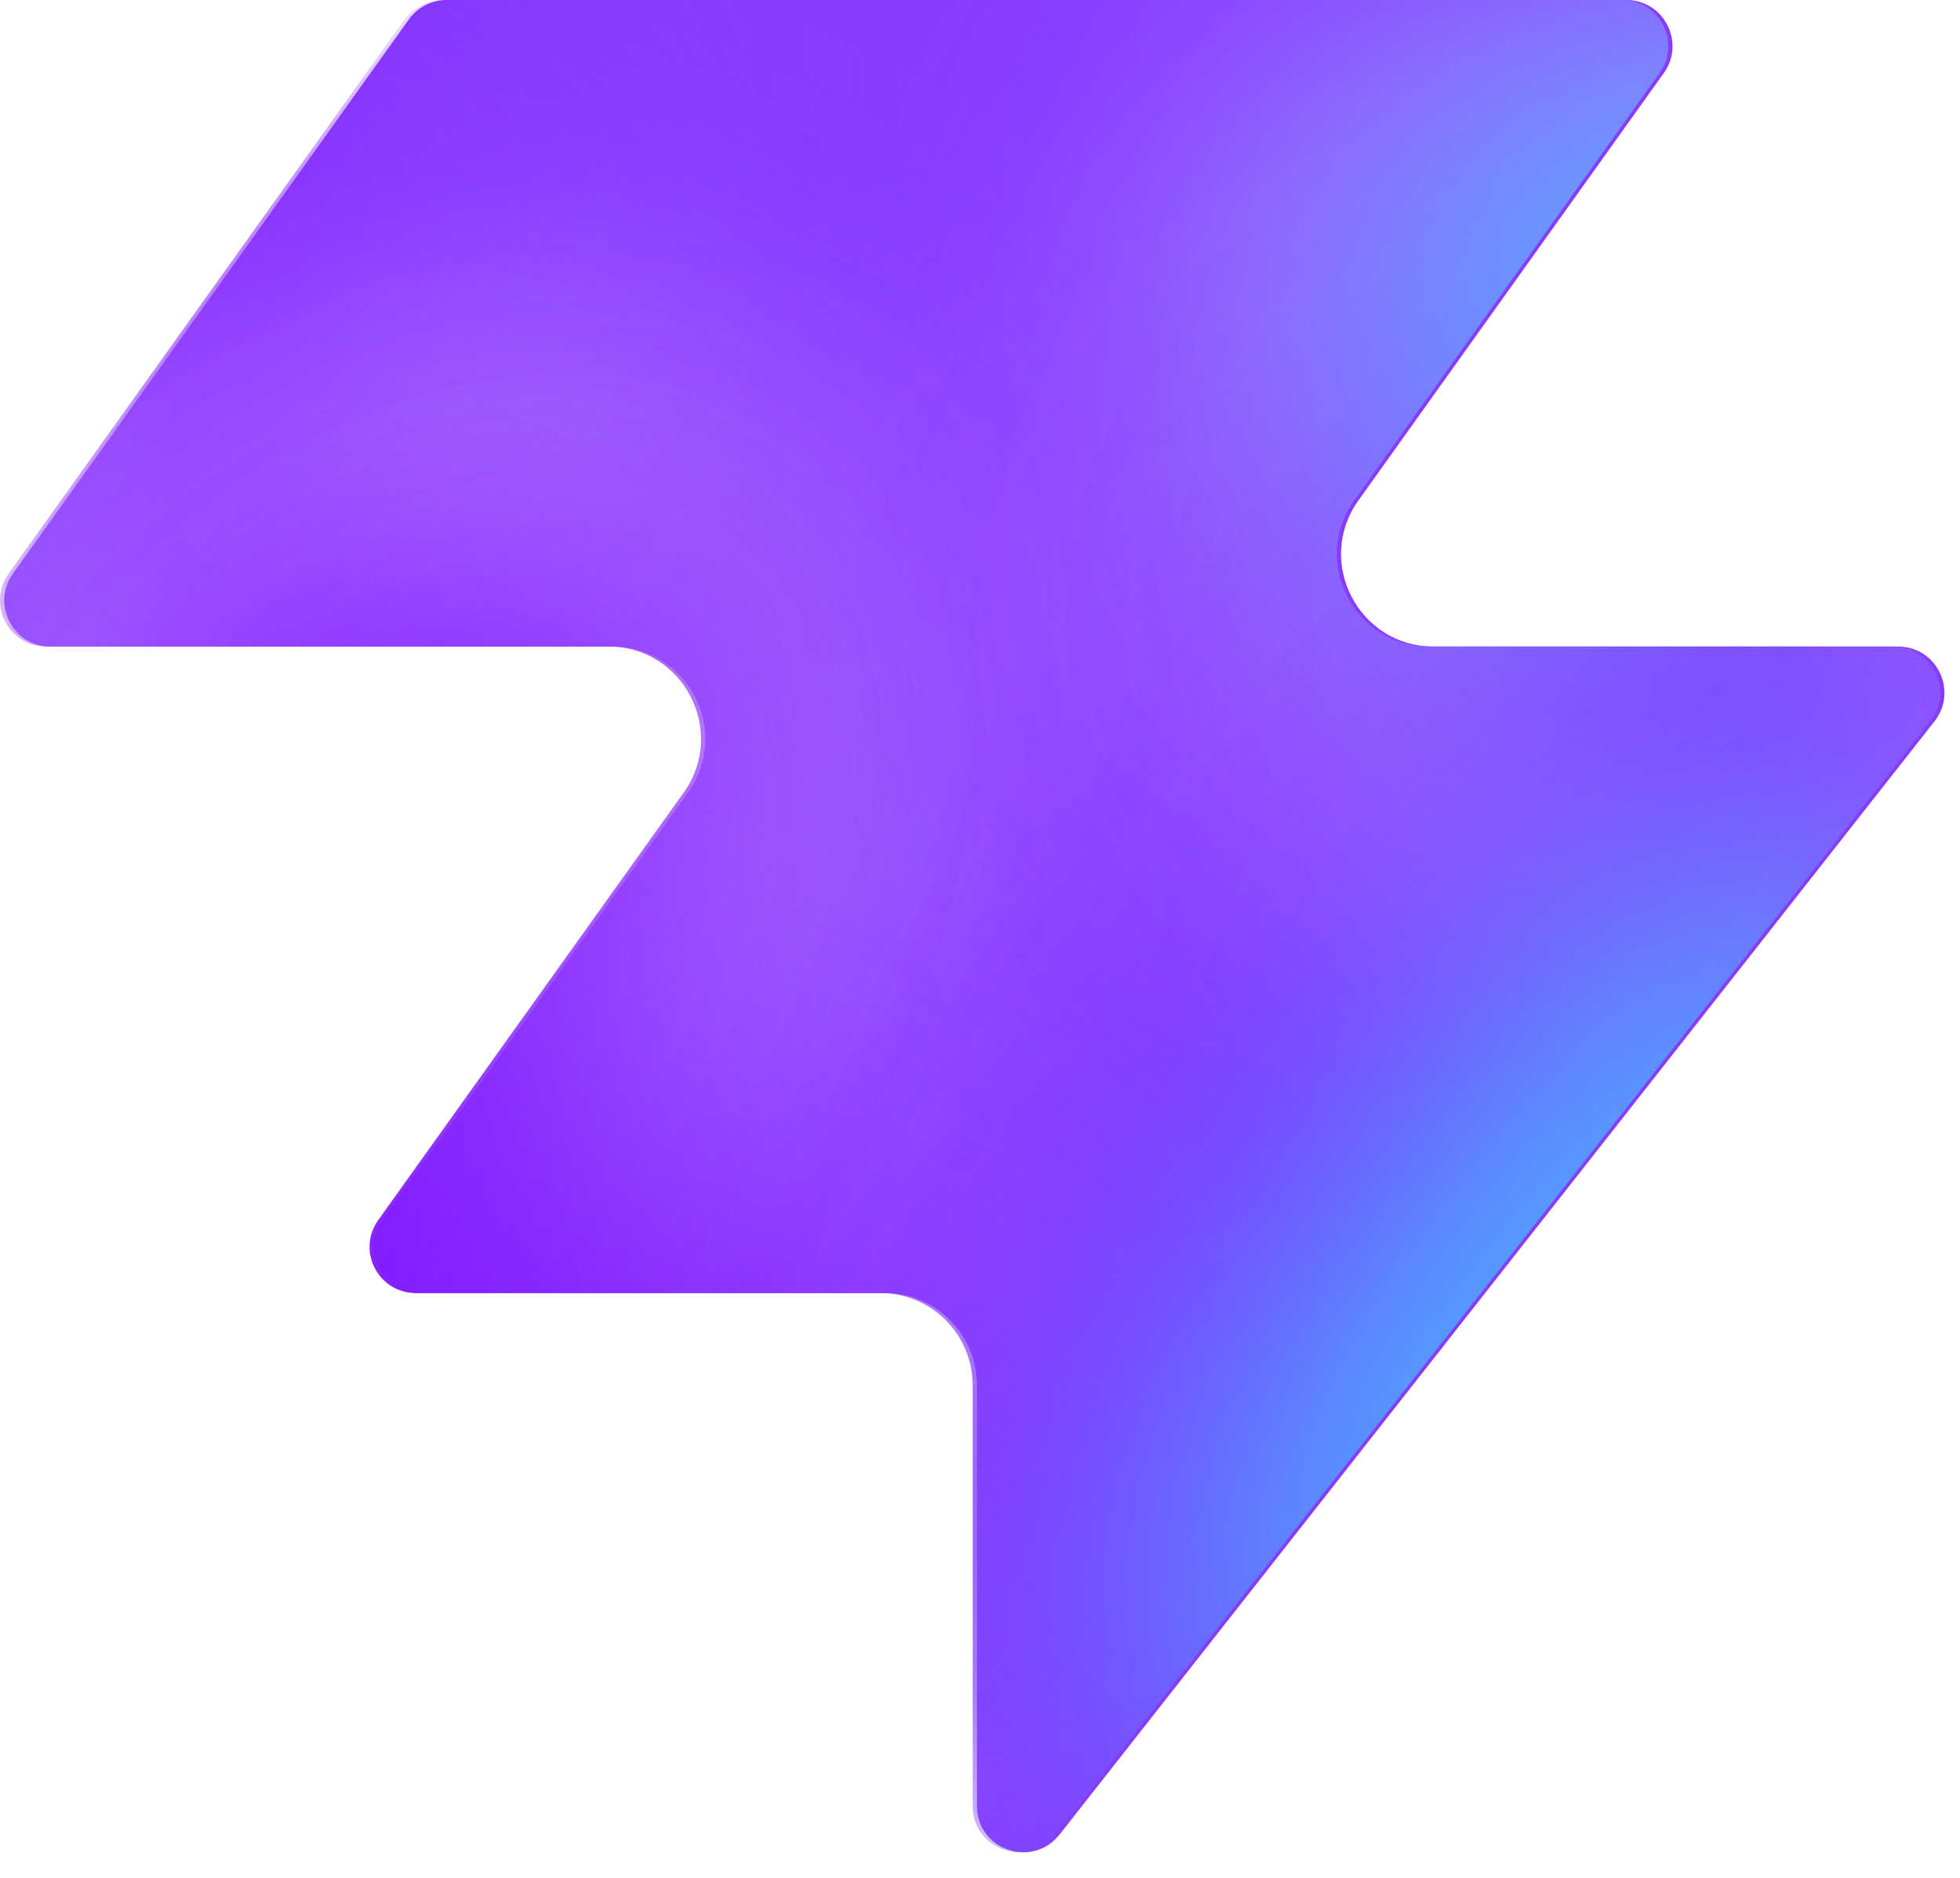
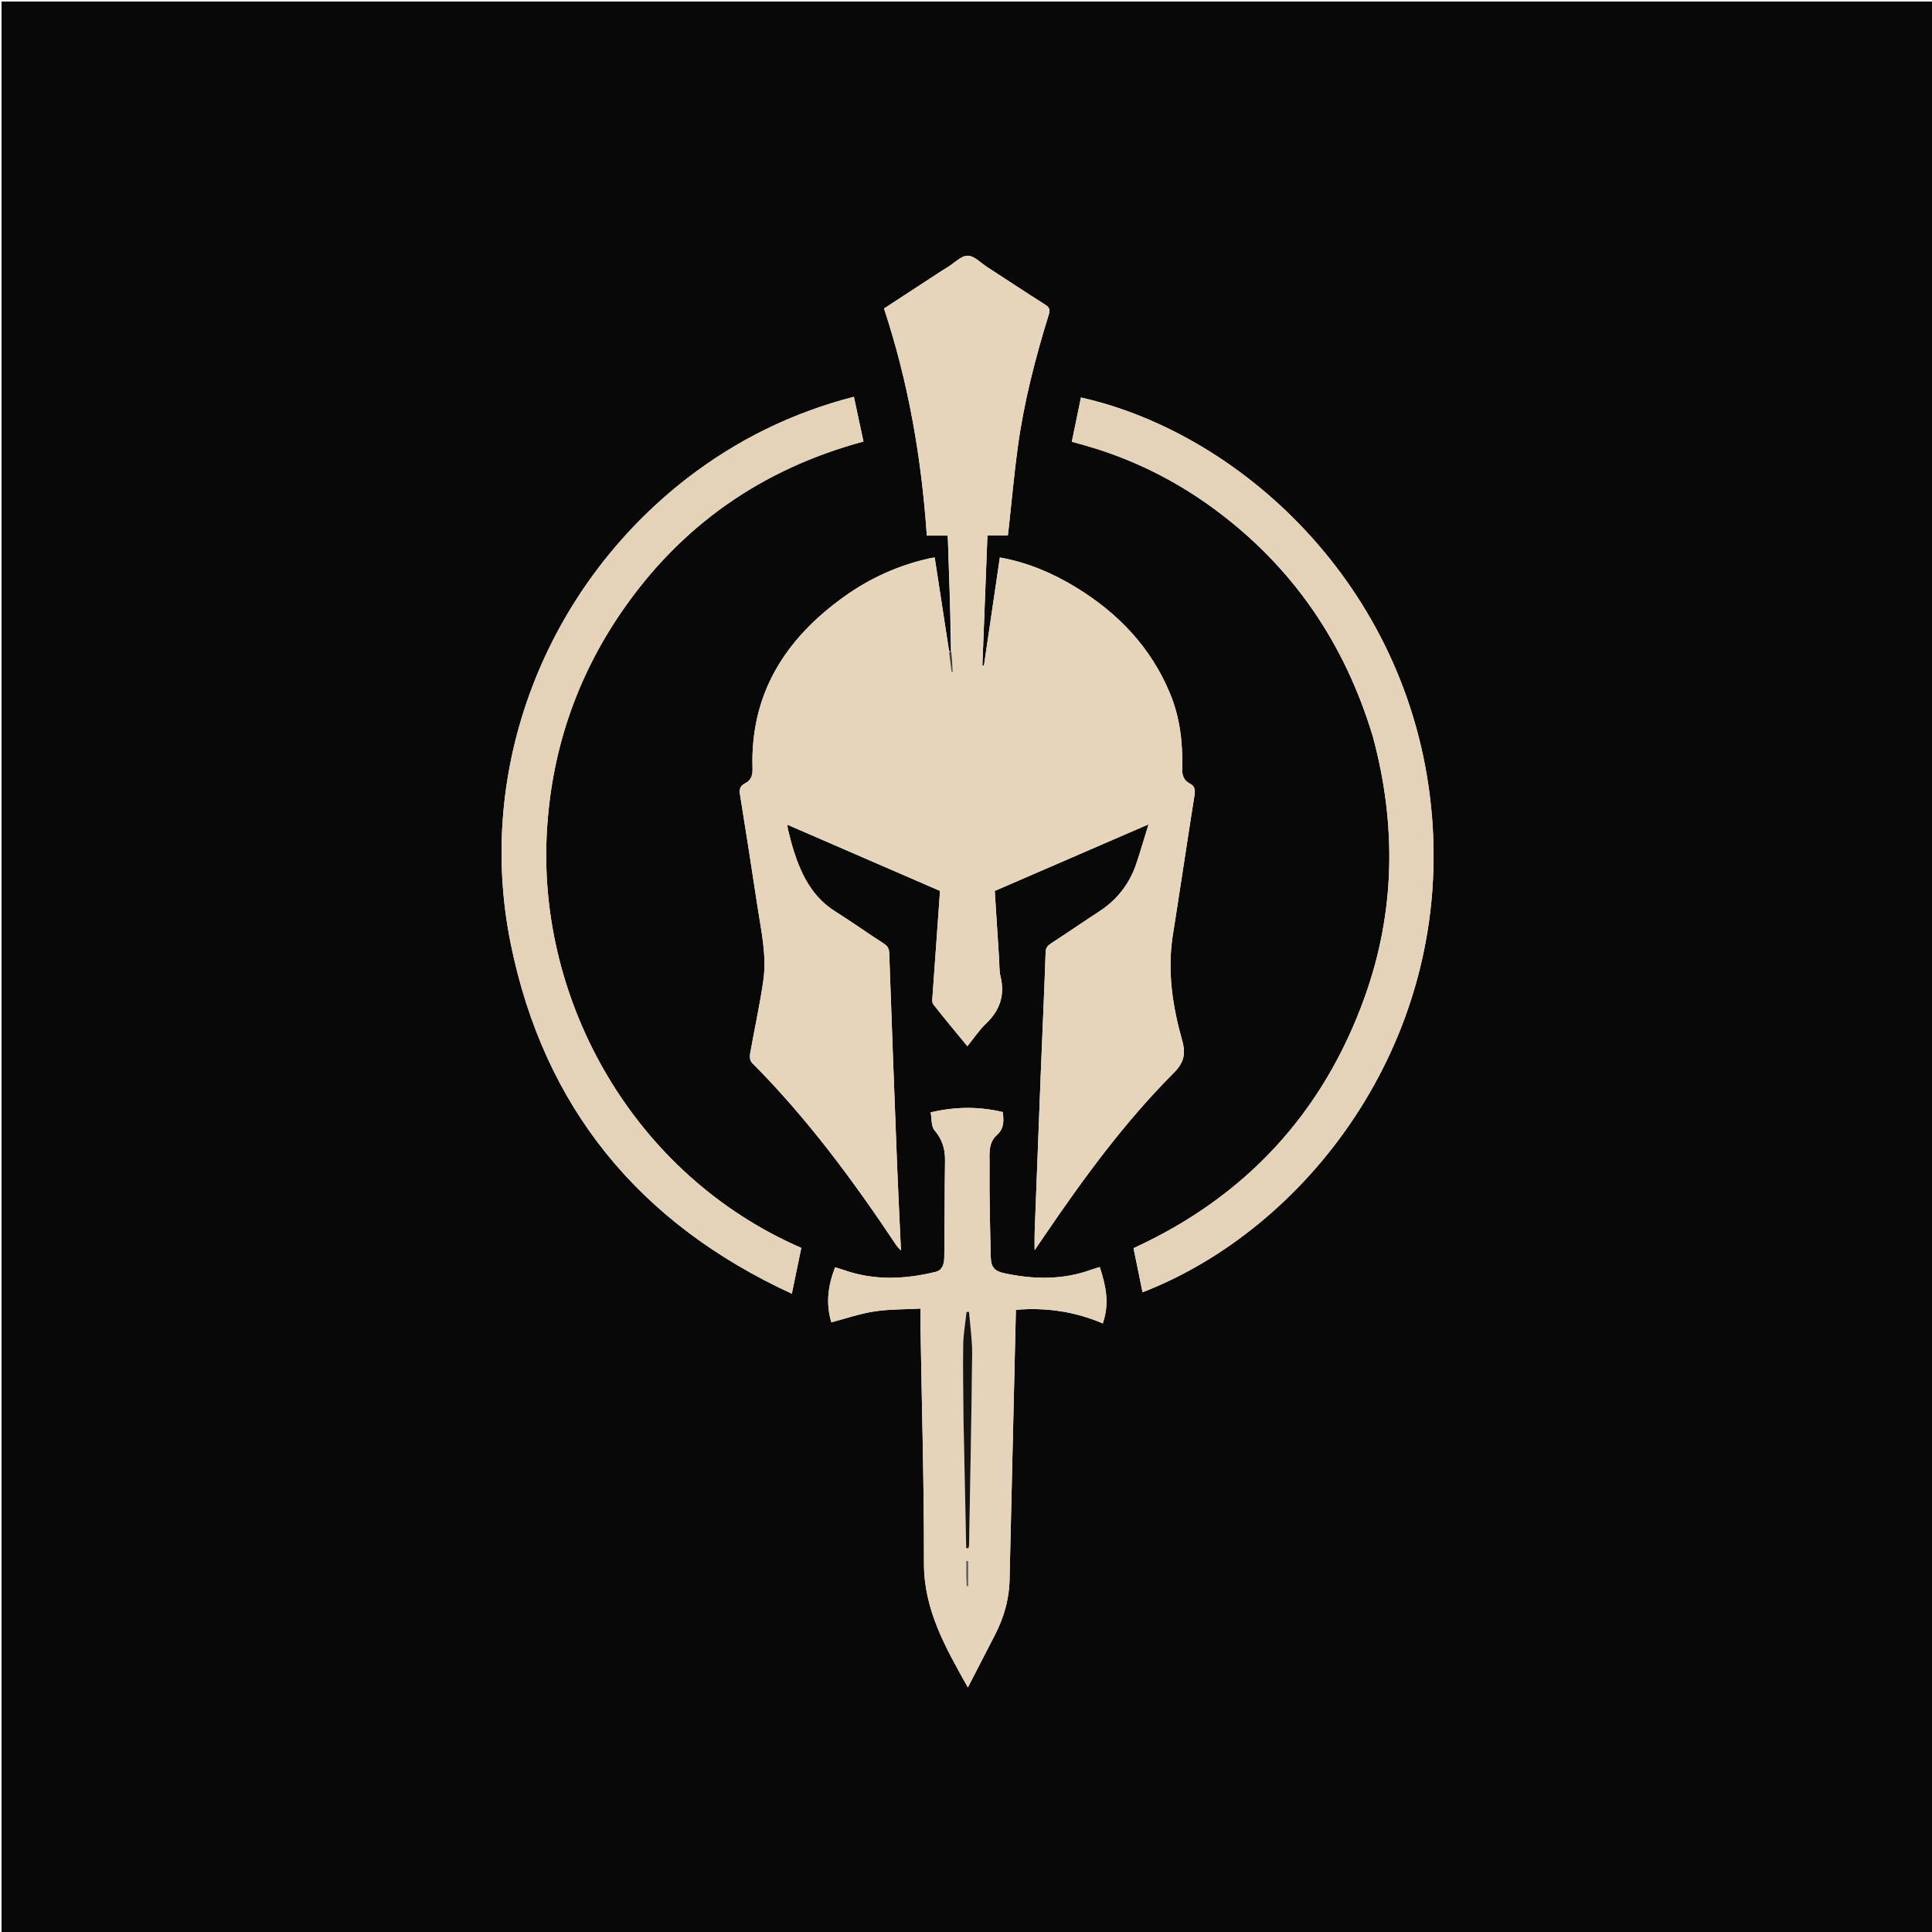
- <svg xmlns="http://www.w3.org/2000/svg" width="48" height="46" fill="none" viewBox="0 0 48 46">
-   <path fill="#863bff" d="M25.946 44.938c-.664.845-2.021.375-2.021-.698V33.937a2.26 2.26 0 0 0-2.262-2.262H10.287c-.92 0-1.456-1.04-.92-1.788l7.48-10.471c1.07-1.497 0-3.578-1.842-3.578H1.237c-.92 0-1.456-1.04-.92-1.788L10.013.474c.214-.297.556-.474.92-.474h28.894c.92 0 1.456 1.04.92 1.788l-7.48 10.471c-1.07 1.498 0 3.579 1.842 3.579h11.377c.943 0 1.473 1.088.89 1.83L25.947 44.94z" style="fill:#863bff;fill:color(display-p3 .525 .23 1);fill-opacity:1" />
-   <mask id="a" width="48" height="46" x="0" y="0" maskUnits="userSpaceOnUse" style="mask-type:alpha">
-     <path fill="#000" d="M25.842 44.938c-.664.844-2.021.375-2.021-.698V33.937a2.26 2.26 0 0 0-2.262-2.262H10.183c-.92 0-1.456-1.04-.92-1.788l7.48-10.471c1.07-1.498 0-3.579-1.842-3.579H1.133c-.92 0-1.456-1.04-.92-1.787L9.91.473c.214-.297.556-.474.92-.474h28.894c.92 0 1.456 1.04.92 1.788l-7.48 10.471c-1.07 1.498 0 3.578 1.842 3.578h11.377c.943 0 1.473 1.088.89 1.832L25.843 44.94z" style="fill:#000;fill-opacity:1" />
-   </mask>
-   <g mask="url(#a)">
-     <g filter="url(#b)">
-       <ellipse cx="5.508" cy="14.704" fill="#ede6ff" rx="5.508" ry="14.704" style="fill:#ede6ff;fill:color(display-p3 .927 .903 1);fill-opacity:1" transform="matrix(.00324 1 1 -.00324 -4.47 31.516)" />
-     </g>
-     <g filter="url(#c)">
-       <ellipse cx="10.399" cy="29.851" fill="#ede6ff" rx="10.399" ry="29.851" style="fill:#ede6ff;fill:color(display-p3 .927 .903 1);fill-opacity:1" transform="matrix(.00324 1 1 -.00324 -39.328 7.883)" />
-     </g>
-     <g filter="url(#d)">
-       <ellipse cx="5.508" cy="30.487" fill="#7e14ff" rx="5.508" ry="30.487" style="fill:#7e14ff;fill:color(display-p3 .492 .077 1);fill-opacity:1" transform="rotate(89.814 -25.913 -14.639)scale(1 -1)" />
-     </g>
-     <g filter="url(#e)">
-       <ellipse cx="5.508" cy="30.599" fill="#7e14ff" rx="5.508" ry="30.599" style="fill:#7e14ff;fill:color(display-p3 .492 .077 1);fill-opacity:1" transform="rotate(89.814 -32.644 -3.334)scale(1 -1)" />
-     </g>
-     <g filter="url(#f)">
-       <ellipse cx="5.508" cy="30.599" fill="#7e14ff" rx="5.508" ry="30.599" style="fill:#7e14ff;fill:color(display-p3 .492 .077 1);fill-opacity:1" transform="matrix(.00324 1 1 -.00324 -34.34 30.47)" />
-     </g>
-     <g filter="url(#g)">
-       <ellipse cx="14.072" cy="22.078" fill="#ede6ff" rx="14.072" ry="22.078" style="fill:#ede6ff;fill:color(display-p3 .927 .903 1);fill-opacity:1" transform="rotate(93.35 24.506 48.493)scale(-1 1)" />
-     </g>
-     <g filter="url(#h)">
-       <ellipse cx="3.47" cy="21.501" fill="#7e14ff" rx="3.47" ry="21.501" style="fill:#7e14ff;fill:color(display-p3 .492 .077 1);fill-opacity:1" transform="rotate(89.009 28.708 47.59)scale(-1 1)" />
-     </g>
-     <g filter="url(#i)">
-       <ellipse cx="3.47" cy="21.501" fill="#7e14ff" rx="3.47" ry="21.501" style="fill:#7e14ff;fill:color(display-p3 .492 .077 1);fill-opacity:1" transform="rotate(89.009 28.708 47.59)scale(-1 1)" />
-     </g>
-     <g filter="url(#j)">
-       <ellipse cx=".387" cy="8.972" fill="#7e14ff" rx="4.407" ry="29.108" style="fill:#7e14ff;fill:color(display-p3 .492 .077 1);fill-opacity:1" transform="rotate(39.51 .387 8.972)" />
-     </g>
-     <g filter="url(#k)">
-       <ellipse cx="47.523" cy="-6.092" fill="#7e14ff" rx="4.407" ry="29.108" style="fill:#7e14ff;fill:color(display-p3 .492 .077 1);fill-opacity:1" transform="rotate(37.892 47.523 -6.092)" />
-     </g>
-     <g filter="url(#l)">
-       <ellipse cx="41.412" cy="6.333" fill="#47bfff" rx="5.971" ry="9.665" style="fill:#47bfff;fill:color(display-p3 .28 .748 1);fill-opacity:1" transform="rotate(37.892 41.412 6.333)" />
-     </g>
-     <g filter="url(#m)">
-       <ellipse cx="-1.879" cy="38.332" fill="#7e14ff" rx="4.407" ry="29.108" style="fill:#7e14ff;fill:color(display-p3 .492 .077 1);fill-opacity:1" transform="rotate(37.892 -1.88 38.332)" />
-     </g>
-     <g filter="url(#n)">
-       <ellipse cx="-1.879" cy="38.332" fill="#7e14ff" rx="4.407" ry="29.108" style="fill:#7e14ff;fill:color(display-p3 .492 .077 1);fill-opacity:1" transform="rotate(37.892 -1.88 38.332)" />
-     </g>
-     <g filter="url(#o)">
-       <ellipse cx="35.651" cy="29.907" fill="#7e14ff" rx="4.407" ry="29.108" style="fill:#7e14ff;fill:color(display-p3 .492 .077 1);fill-opacity:1" transform="rotate(37.892 35.651 29.907)" />
-     </g>
-     <g filter="url(#p)">
-       <ellipse cx="38.418" cy="32.4" fill="#47bfff" rx="5.971" ry="15.297" style="fill:#47bfff;fill:color(display-p3 .28 .748 1);fill-opacity:1" transform="rotate(37.892 38.418 32.4)" />
-     </g>
-   </g>
-   <defs>
-     <filter id="b" width="60.045" height="41.654" x="-19.77" y="16.149" color-interpolation-filters="sRGB" filterUnits="userSpaceOnUse">
-       <feFlood flood-opacity="0" result="BackgroundImageFix" />
-       <feBlend in="SourceGraphic" in2="BackgroundImageFix" result="shape" />
-       <feGaussianBlur result="effect1_foregroundBlur_2002_17158" stdDeviation="7.659" />
-     </filter>
-     <filter id="c" width="90.34" height="51.437" x="-54.613" y="-7.533" color-interpolation-filters="sRGB" filterUnits="userSpaceOnUse">
-       <feFlood flood-opacity="0" result="BackgroundImageFix" />
-       <feBlend in="SourceGraphic" in2="BackgroundImageFix" result="shape" />
-       <feGaussianBlur result="effect1_foregroundBlur_2002_17158" stdDeviation="7.659" />
-     </filter>
-     <filter id="d" width="79.355" height="29.4" x="-49.64" y="2.03" color-interpolation-filters="sRGB" filterUnits="userSpaceOnUse">
-       <feFlood flood-opacity="0" result="BackgroundImageFix" />
-       <feBlend in="SourceGraphic" in2="BackgroundImageFix" result="shape" />
-       <feGaussianBlur result="effect1_foregroundBlur_2002_17158" stdDeviation="4.596" />
-     </filter>
-     <filter id="e" width="79.579" height="29.4" x="-45.045" y="20.029" color-interpolation-filters="sRGB" filterUnits="userSpaceOnUse">
-       <feFlood flood-opacity="0" result="BackgroundImageFix" />
-       <feBlend in="SourceGraphic" in2="BackgroundImageFix" result="shape" />
-       <feGaussianBlur result="effect1_foregroundBlur_2002_17158" stdDeviation="4.596" />
-     </filter>
-     <filter id="f" width="79.579" height="29.4" x="-43.513" y="21.178" color-interpolation-filters="sRGB" filterUnits="userSpaceOnUse">
-       <feFlood flood-opacity="0" result="BackgroundImageFix" />
-       <feBlend in="SourceGraphic" in2="BackgroundImageFix" result="shape" />
-       <feGaussianBlur result="effect1_foregroundBlur_2002_17158" stdDeviation="4.596" />
-     </filter>
-     <filter id="g" width="74.749" height="58.852" x="15.756" y="-17.901" color-interpolation-filters="sRGB" filterUnits="userSpaceOnUse">
-       <feFlood flood-opacity="0" result="BackgroundImageFix" />
-       <feBlend in="SourceGraphic" in2="BackgroundImageFix" result="shape" />
-       <feGaussianBlur result="effect1_foregroundBlur_2002_17158" stdDeviation="7.659" />
-     </filter>
-     <filter id="h" width="61.377" height="25.362" x="23.548" y="2.284" color-interpolation-filters="sRGB" filterUnits="userSpaceOnUse">
-       <feFlood flood-opacity="0" result="BackgroundImageFix" />
-       <feBlend in="SourceGraphic" in2="BackgroundImageFix" result="shape" />
-       <feGaussianBlur result="effect1_foregroundBlur_2002_17158" stdDeviation="4.596" />
-     </filter>
-     <filter id="i" width="61.377" height="25.362" x="23.548" y="2.284" color-interpolation-filters="sRGB" filterUnits="userSpaceOnUse">
-       <feFlood flood-opacity="0" result="BackgroundImageFix" />
-       <feBlend in="SourceGraphic" in2="BackgroundImageFix" result="shape" />
-       <feGaussianBlur result="effect1_foregroundBlur_2002_17158" stdDeviation="4.596" />
-     </filter>
-     <filter id="j" width="56.045" height="63.649" x="-27.636" y="-22.853" color-interpolation-filters="sRGB" filterUnits="userSpaceOnUse">
-       <feFlood flood-opacity="0" result="BackgroundImageFix" />
-       <feBlend in="SourceGraphic" in2="BackgroundImageFix" result="shape" />
-       <feGaussianBlur result="effect1_foregroundBlur_2002_17158" stdDeviation="4.596" />
-     </filter>
-     <filter id="k" width="54.814" height="64.646" x="20.116" y="-38.415" color-interpolation-filters="sRGB" filterUnits="userSpaceOnUse">
-       <feFlood flood-opacity="0" result="BackgroundImageFix" />
-       <feBlend in="SourceGraphic" in2="BackgroundImageFix" result="shape" />
-       <feGaussianBlur result="effect1_foregroundBlur_2002_17158" stdDeviation="4.596" />
-     </filter>
-     <filter id="l" width="33.541" height="35.313" x="24.641" y="-11.323" color-interpolation-filters="sRGB" filterUnits="userSpaceOnUse">
-       <feFlood flood-opacity="0" result="BackgroundImageFix" />
-       <feBlend in="SourceGraphic" in2="BackgroundImageFix" result="shape" />
-       <feGaussianBlur result="effect1_foregroundBlur_2002_17158" stdDeviation="4.596" />
-     </filter>
-     <filter id="m" width="54.814" height="64.646" x="-29.286" y="6.009" color-interpolation-filters="sRGB" filterUnits="userSpaceOnUse">
-       <feFlood flood-opacity="0" result="BackgroundImageFix" />
-       <feBlend in="SourceGraphic" in2="BackgroundImageFix" result="shape" />
-       <feGaussianBlur result="effect1_foregroundBlur_2002_17158" stdDeviation="4.596" />
-     </filter>
-     <filter id="n" width="54.814" height="64.646" x="-29.286" y="6.009" color-interpolation-filters="sRGB" filterUnits="userSpaceOnUse">
-       <feFlood flood-opacity="0" result="BackgroundImageFix" />
-       <feBlend in="SourceGraphic" in2="BackgroundImageFix" result="shape" />
-       <feGaussianBlur result="effect1_foregroundBlur_2002_17158" stdDeviation="4.596" />
-     </filter>
-     <filter id="o" width="54.814" height="64.646" x="8.244" y="-2.416" color-interpolation-filters="sRGB" filterUnits="userSpaceOnUse">
-       <feFlood flood-opacity="0" result="BackgroundImageFix" />
-       <feBlend in="SourceGraphic" in2="BackgroundImageFix" result="shape" />
-       <feGaussianBlur result="effect1_foregroundBlur_2002_17158" stdDeviation="4.596" />
-     </filter>
-     <filter id="p" width="39.409" height="43.623" x="18.713" y="10.588" color-interpolation-filters="sRGB" filterUnits="userSpaceOnUse">
-       <feFlood flood-opacity="0" result="BackgroundImageFix" />
-       <feBlend in="SourceGraphic" in2="BackgroundImageFix" result="shape" />
-       <feGaussianBlur result="effect1_foregroundBlur_2002_17158" stdDeviation="4.596" />
-     </filter>
-   </defs>
+ <svg xmlns="http://www.w3.org/2000/svg" version="1.1" id="Layer_1" x="0px" y="0px" width="100%" viewBox="0 0 1254 1254" enable-background="new 0 0 1254 1254" xml:space="preserve">
+   <path fill="#090808" opacity="1" stroke="none" d=" M823,1255   C548.667,1255 274.833,1255 1,1255   C1,837 1,419 1,1   C419,1 837,1 1255,1   C1255,419 1255,837 1255,1255   C1111.167,1255 967.333,1255 823,1255  M615.975,422.135   C612.882,402.101 609.79,382.066 606.673,361.873   C605.557,362.036 604.742,362.105 603.95,362.278   C583.486,366.739 564.736,375.184 547.778,387.357   C509.734,414.668 486.909,450.273 488.441,498.694   C488.582,503.157 487.653,506.405 483.559,508.476   C480.748,509.898 479.71,511.956 480.258,515.351   C484.16,539.521 487.93,563.712 491.585,587.92   C494.017,604.034 497.805,620.169 495.446,636.541   C493.147,652.499 489.617,668.277 486.835,684.17   C486.523,685.956 486.903,688.632 488.064,689.797   C523.888,725.733 553.837,766.295 581.863,808.388   C582.494,809.336 583.381,810.113 584.783,811.677   C583.926,792.919 583.021,775.319 582.336,757.71   C580.529,711.284 578.779,664.856 577.154,618.423   C577.045,615.295 575.818,613.844 573.345,612.253   C562.85,605.499 552.684,598.229 542.123,591.585   C527.495,582.382 520.31,568.239 515.277,552.566   C513.801,547.971 512.681,543.259 511.487,538.578   C511.152,537.265 511.137,535.87 511.067,535.285   C543.933,549.542 576.729,563.768 609.934,578.171   C609.934,578.734 610.016,580.067 609.922,581.387   C608.395,602.804 606.823,624.218 605.335,645.638   C605.19,647.729 604.714,650.487 605.778,651.859   C612.875,661.008 620.349,669.864 627.897,679.055   C632.092,673.883 635.51,668.648 639.917,664.451   C648.99,655.809 652.398,645.902 649.377,633.624   C648.476,629.958 648.72,626.006 648.473,622.184   C647.507,607.247 646.555,592.309 645.656,578.277   C679.103,563.793 711.808,549.63 745.482,535.048   C742.761,543.849 740.34,552.269 737.55,560.564   C733.16,573.616 725.174,583.947 713.578,591.512   C703.126,598.332 692.843,605.411 682.386,612.222   C680.157,613.673 678.808,614.911 678.702,617.95   C677.774,644.398 676.559,670.836 675.508,697.28   C674.152,731.382 672.856,765.487 671.573,799.593   C671.435,803.27 671.554,806.956 671.554,811.42   C674.064,807.74 676.12,804.728 678.173,801.714   C703.439,764.632 729.878,728.432 761.657,696.583   C768.217,690.008 769.881,684.495 767.352,675.52   C761.044,653.131 757.535,630.292 761.258,606.858   C766.067,576.589 770.525,546.264 775.33,515.995   C775.878,512.547 775.441,510.216 772.305,508.584   C768.325,506.513 767.212,503.344 767.332,498.802   C767.776,482.02 765.864,465.539 759.319,449.855   C746.846,419.963 725.578,397.832 698.284,381.177   C683.163,371.95 667.031,365.069 648.979,361.851   C645.501,385.47 642.07,408.768 638.639,432.067   C638.305,432.034 637.97,432.001 637.636,431.968   C638.722,403.921 639.807,375.874 640.906,347.493   C645.582,347.493 649.698,347.493 654.161,347.493   C654.413,345.407 654.645,343.628 654.841,341.846   C656.738,324.642 658.262,307.388 660.603,290.246   C664.599,260.987 671.966,232.463 680.692,204.291   C681.624,201.281 681.339,199.613 678.509,197.822   C665.848,189.805 653.361,181.514 640.784,173.362   C636.604,170.652 632.361,166.023 628.119,165.992   C623.898,165.96 619.641,170.598 615.405,173.196   C613.843,174.153 612.276,175.105 610.743,176.106   C598.496,184.099 586.256,192.103 573.789,200.252   C589.627,248.211 598.14,297.246 601.576,347.649   C606.246,347.649 610.486,347.649 615.172,347.649   C616.047,373.054 616.907,397.986 617.211,422.961   C616.841,422.961 616.472,422.96 615.975,422.135  M891.182,478.487   C906.475,535.233 905.664,591.714 885.817,647.091   C858.827,722.401 808.419,776.858 735.752,810.147   C737.75,819.947 739.666,829.351 741.586,838.77   C847.157,797.915 940.925,678.242 929.564,531.338   C918.202,384.413 807.81,281.82 701.617,258.013   C699.649,267.539 697.683,277.056 695.689,286.709   C697.869,287.319 699.453,287.773 701.043,288.205   C732.591,296.779 761.541,310.816 787.846,330.153   C838.867,367.66 872.804,417.2 891.182,478.487  M445.944,310.458   C353.92,381.772 308.461,498.715 331.432,612.226   C352.957,718.59 414.684,794.004 513.943,839.691   C516.165,828.946 518.132,819.43 520.087,809.976   C411.626,762.836 349.265,650.853 354.871,541.427   C357.561,488.915 373.56,440.778 403.225,397.46   C441.728,341.233 494.286,304.429 560.447,286.578   C558.361,276.843 556.35,267.456 554.225,257.54   C514.455,267.821 478.709,285.248 445.944,310.458  M655.317,1023.082   C656.67,965.518 658.023,907.954 659.381,850.163   C678.69,848.506 697.524,851.184 715.782,858.989   C720.381,845.743 717.641,834.208 713.82,822.409   C711.54,823.116 709.938,823.541 708.386,824.104   C689.594,830.918 670.511,830.501 651.315,826.298   C645.623,825.052 643.221,822.329 643.079,816.27   C642.608,796.135 642.088,775.992 642.285,755.858   C642.349,749.315 641.198,741.845 647.115,736.63   C651.773,732.525 651.579,727.428 650.849,721.8   C635.492,718.149 620.263,718.185 604.067,722.016   C604.847,726.186 604.342,731.009 606.51,733.568   C611.489,739.443 613.517,745.605 613.396,753.149   C613.062,774.116 613.215,795.09 612.905,816.057   C612.847,819.966 611.922,824.417 607.237,825.554   C587.317,830.39 567.419,831.279 547.709,824.326   C545.889,823.684 544.018,823.182 542.04,822.575   C537.456,834.437 535.89,845.881 539.607,858.262   C549.036,855.802 558.136,852.644 567.5,851.201   C577.093,849.723 586.945,849.923 597.491,849.344   C597.491,854.315 597.436,858.271 597.499,862.225   C598.313,913.029 599.815,963.834 599.717,1014.636   C599.659,1044.927 613.71,1069.356 628.215,1095.255   C634.313,1083.418 639.974,1072.378 645.685,1061.363   C651.76,1049.646 655.291,1037.286 655.317,1023.082  z" />
+   <path fill="#E6D5BA" opacity="1" stroke="none" d=" M617.766,422.918   C616.907,397.986 616.047,373.054 615.172,347.649   C610.486,347.649 606.246,347.649 601.576,347.649   C598.14,297.246 589.627,248.211 573.789,200.252   C586.256,192.103 598.496,184.099 610.743,176.106   C612.276,175.105 613.843,174.153 615.405,173.196   C619.641,170.598 623.898,165.96 628.119,165.992   C632.361,166.023 636.604,170.652 640.784,173.362   C653.361,181.514 665.848,189.805 678.509,197.822   C681.339,199.613 681.624,201.281 680.692,204.291   C671.966,232.463 664.599,260.987 660.603,290.246   C658.262,307.388 656.738,324.642 654.841,341.846   C654.645,343.628 654.413,345.407 654.161,347.493   C649.698,347.493 645.582,347.493 640.906,347.493   C639.807,375.874 638.722,403.921 637.636,431.968   C637.97,432.001 638.305,432.034 638.639,432.067   C642.07,408.768 645.501,385.47 648.979,361.851   C667.031,365.069 683.163,371.95 698.284,381.177   C725.578,397.832 746.846,419.963 759.319,449.855   C765.864,465.539 767.776,482.02 767.332,498.802   C767.212,503.344 768.325,506.513 772.305,508.584   C775.441,510.216 775.878,512.547 775.33,515.995   C770.525,546.264 766.067,576.589 761.258,606.858   C757.535,630.292 761.044,653.131 767.352,675.52   C769.881,684.495 768.217,690.008 761.657,696.583   C729.878,728.432 703.439,764.632 678.173,801.714   C676.12,804.728 674.064,807.74 671.554,811.42   C671.554,806.956 671.435,803.27 671.573,799.593   C672.856,765.487 674.152,731.382 675.508,697.28   C676.559,670.836 677.774,644.398 678.702,617.95   C678.808,614.911 680.157,613.673 682.386,612.222   C692.843,605.411 703.126,598.332 713.578,591.512   C725.174,583.947 733.16,573.616 737.55,560.564   C740.34,552.269 742.761,543.849 745.482,535.048   C711.808,549.63 679.103,563.793 645.656,578.277   C646.555,592.309 647.507,607.247 648.473,622.184   C648.72,626.006 648.476,629.958 649.377,633.624   C652.398,645.902 648.99,655.809 639.917,664.451   C635.51,668.648 632.092,673.883 627.897,679.055   C620.349,669.864 612.875,661.008 605.778,651.859   C604.714,650.487 605.19,647.729 605.335,645.638   C606.823,624.218 608.395,602.804 609.922,581.387   C610.016,580.067 609.934,578.734 609.934,578.171   C576.729,563.768 543.933,549.542 511.067,535.285   C511.137,535.87 511.152,537.265 511.487,538.578   C512.681,543.259 513.801,547.971 515.277,552.566   C520.31,568.239 527.495,582.382 542.123,591.585   C552.684,598.229 562.85,605.499 573.345,612.253   C575.818,613.844 577.045,615.295 577.154,618.423   C578.779,664.856 580.529,711.284 582.336,757.71   C583.021,775.319 583.926,792.919 584.783,811.677   C583.381,810.113 582.494,809.336 581.863,808.388   C553.837,766.295 523.888,725.733 488.064,689.797   C486.903,688.632 486.523,685.956 486.835,684.17   C489.617,668.277 493.147,652.499 495.446,636.541   C497.805,620.169 494.017,604.034 491.585,587.92   C487.93,563.712 484.16,539.521 480.258,515.351   C479.71,511.956 480.748,509.898 483.559,508.476   C487.653,506.405 488.582,503.157 488.441,498.694   C486.909,450.273 509.734,414.668 547.778,387.357   C564.736,375.184 583.486,366.739 603.95,362.278   C604.742,362.105 605.557,362.036 606.673,361.873   C609.79,382.066 612.882,402.101 615.969,422.976   C616.549,427.971 617.135,432.126 617.721,436.28   C617.93,436.256 618.14,436.231 618.35,436.206   C618.155,431.777 617.961,427.348 617.766,422.918  z" />
+   <path fill="#E5D3B9" opacity="1" stroke="none" d=" M891.093,478.093   C872.804,417.2 838.867,367.66 787.846,330.153   C761.541,310.816 732.591,296.779 701.043,288.205   C699.453,287.773 697.869,287.319 695.689,286.709   C697.683,277.056 699.649,267.539 701.617,258.013   C807.81,281.82 918.202,384.413 929.564,531.338   C940.925,678.242 847.157,797.915 741.586,838.77   C739.666,829.351 737.75,819.947 735.752,810.147   C808.419,776.858 858.827,722.401 885.817,647.091   C905.664,591.714 906.475,535.233 891.093,478.093  z" />
+   <path fill="#E5D3B9" opacity="1" stroke="none" d=" M446.232,310.247   C478.709,285.248 514.455,267.821 554.225,257.54   C556.35,267.456 558.361,276.843 560.447,286.578   C494.286,304.429 441.728,341.233 403.225,397.46   C373.56,440.778 357.561,488.915 354.871,541.427   C349.265,650.853 411.626,762.836 520.087,809.976   C518.132,819.43 516.165,828.946 513.943,839.691   C414.684,794.004 352.957,718.59 331.432,612.226   C308.461,498.715 353.92,381.772 446.232,310.247  z" />
+   <path fill="#E5D4B9" opacity="1" stroke="none" d=" M655.312,1023.548   C655.291,1037.286 651.76,1049.646 645.685,1061.363   C639.974,1072.378 634.313,1083.418 628.215,1095.255   C613.71,1069.356 599.659,1044.927 599.717,1014.636   C599.815,963.834 598.313,913.029 597.499,862.225   C597.436,858.271 597.491,854.315 597.491,849.344   C586.945,849.923 577.093,849.723 567.5,851.201   C558.136,852.644 549.036,855.802 539.607,858.262   C535.89,845.881 537.456,834.437 542.04,822.575   C544.018,823.182 545.889,823.684 547.709,824.326   C567.419,831.279 587.317,830.39 607.237,825.554   C611.922,824.417 612.847,819.966 612.905,816.057   C613.215,795.09 613.062,774.116 613.396,753.149   C613.517,745.605 611.489,739.443 606.51,733.568   C604.342,731.009 604.847,726.186 604.067,722.016   C620.263,718.185 635.492,718.149 650.849,721.8   C651.579,727.428 651.773,732.525 647.115,736.63   C641.198,741.845 642.349,749.315 642.285,755.858   C642.088,775.992 642.608,796.135 643.079,816.27   C643.221,822.329 645.623,825.052 651.315,826.298   C670.511,830.501 689.594,830.918 708.386,824.104   C709.938,823.541 711.54,823.116 713.82,822.409   C717.641,834.208 720.381,845.743 715.782,858.989   C697.524,851.184 678.69,848.506 659.381,850.163   C658.023,907.954 656.67,965.518 655.312,1023.548  M625.375,921.469   C625.96,949.274 626.545,977.08 627.13,1004.885   C627.629,1004.885 628.128,1004.884 628.627,1004.884   C628.754,1004.119 628.978,1003.356 628.992,1002.589   C629.712,961.332 630.566,920.076 630.999,878.816   C631.095,869.729 629.692,860.626 628.98,851.53   C628.44,851.517 627.901,851.505 627.361,851.492   C626.595,858.676 625.29,865.852 625.174,873.047   C624.92,888.852 625.268,904.666 625.375,921.469  M627.18,1025.175   C627.279,1026.654 627.379,1028.133 627.479,1029.612   C627.791,1029.571 628.103,1029.531 628.415,1029.49   C628.415,1024.076 628.415,1018.661 628.415,1013.246   C627.997,1013.245 627.58,1013.244 627.162,1013.242   C627.162,1016.913 627.162,1020.583 627.18,1025.175  z" />
+   <path fill="#464037" opacity="1" stroke="none" d=" M617.488,422.94   C617.961,427.348 618.155,431.777 618.35,436.206   C618.14,436.231 617.93,436.256 617.721,436.28   C617.135,432.126 616.549,427.971 616.033,423.388   C616.472,422.96 616.841,422.961 617.488,422.94  z" />
+   <path fill="#161412" opacity="1" stroke="none" d=" M625.373,920.973   C625.268,904.666 624.92,888.852 625.174,873.047   C625.29,865.852 626.595,858.676 627.361,851.492   C627.901,851.505 628.44,851.517 628.98,851.53   C629.692,860.626 631.095,869.729 630.999,878.816   C630.566,920.076 629.712,961.332 628.992,1002.589   C628.978,1003.356 628.754,1004.119 628.627,1004.884   C628.128,1004.884 627.629,1004.885 627.13,1004.885   C626.545,977.08 625.96,949.274 625.373,920.973  z" />
+   <path fill="#60594B" opacity="1" stroke="none" d=" M627.171,1024.714   C627.162,1020.583 627.162,1016.913 627.162,1013.242   C627.58,1013.244 627.997,1013.245 628.415,1013.246   C628.415,1018.661 628.415,1024.076 628.415,1029.49   C628.103,1029.531 627.791,1029.571 627.479,1029.612   C627.379,1028.133 627.279,1026.654 627.171,1024.714  z" />
</svg>
